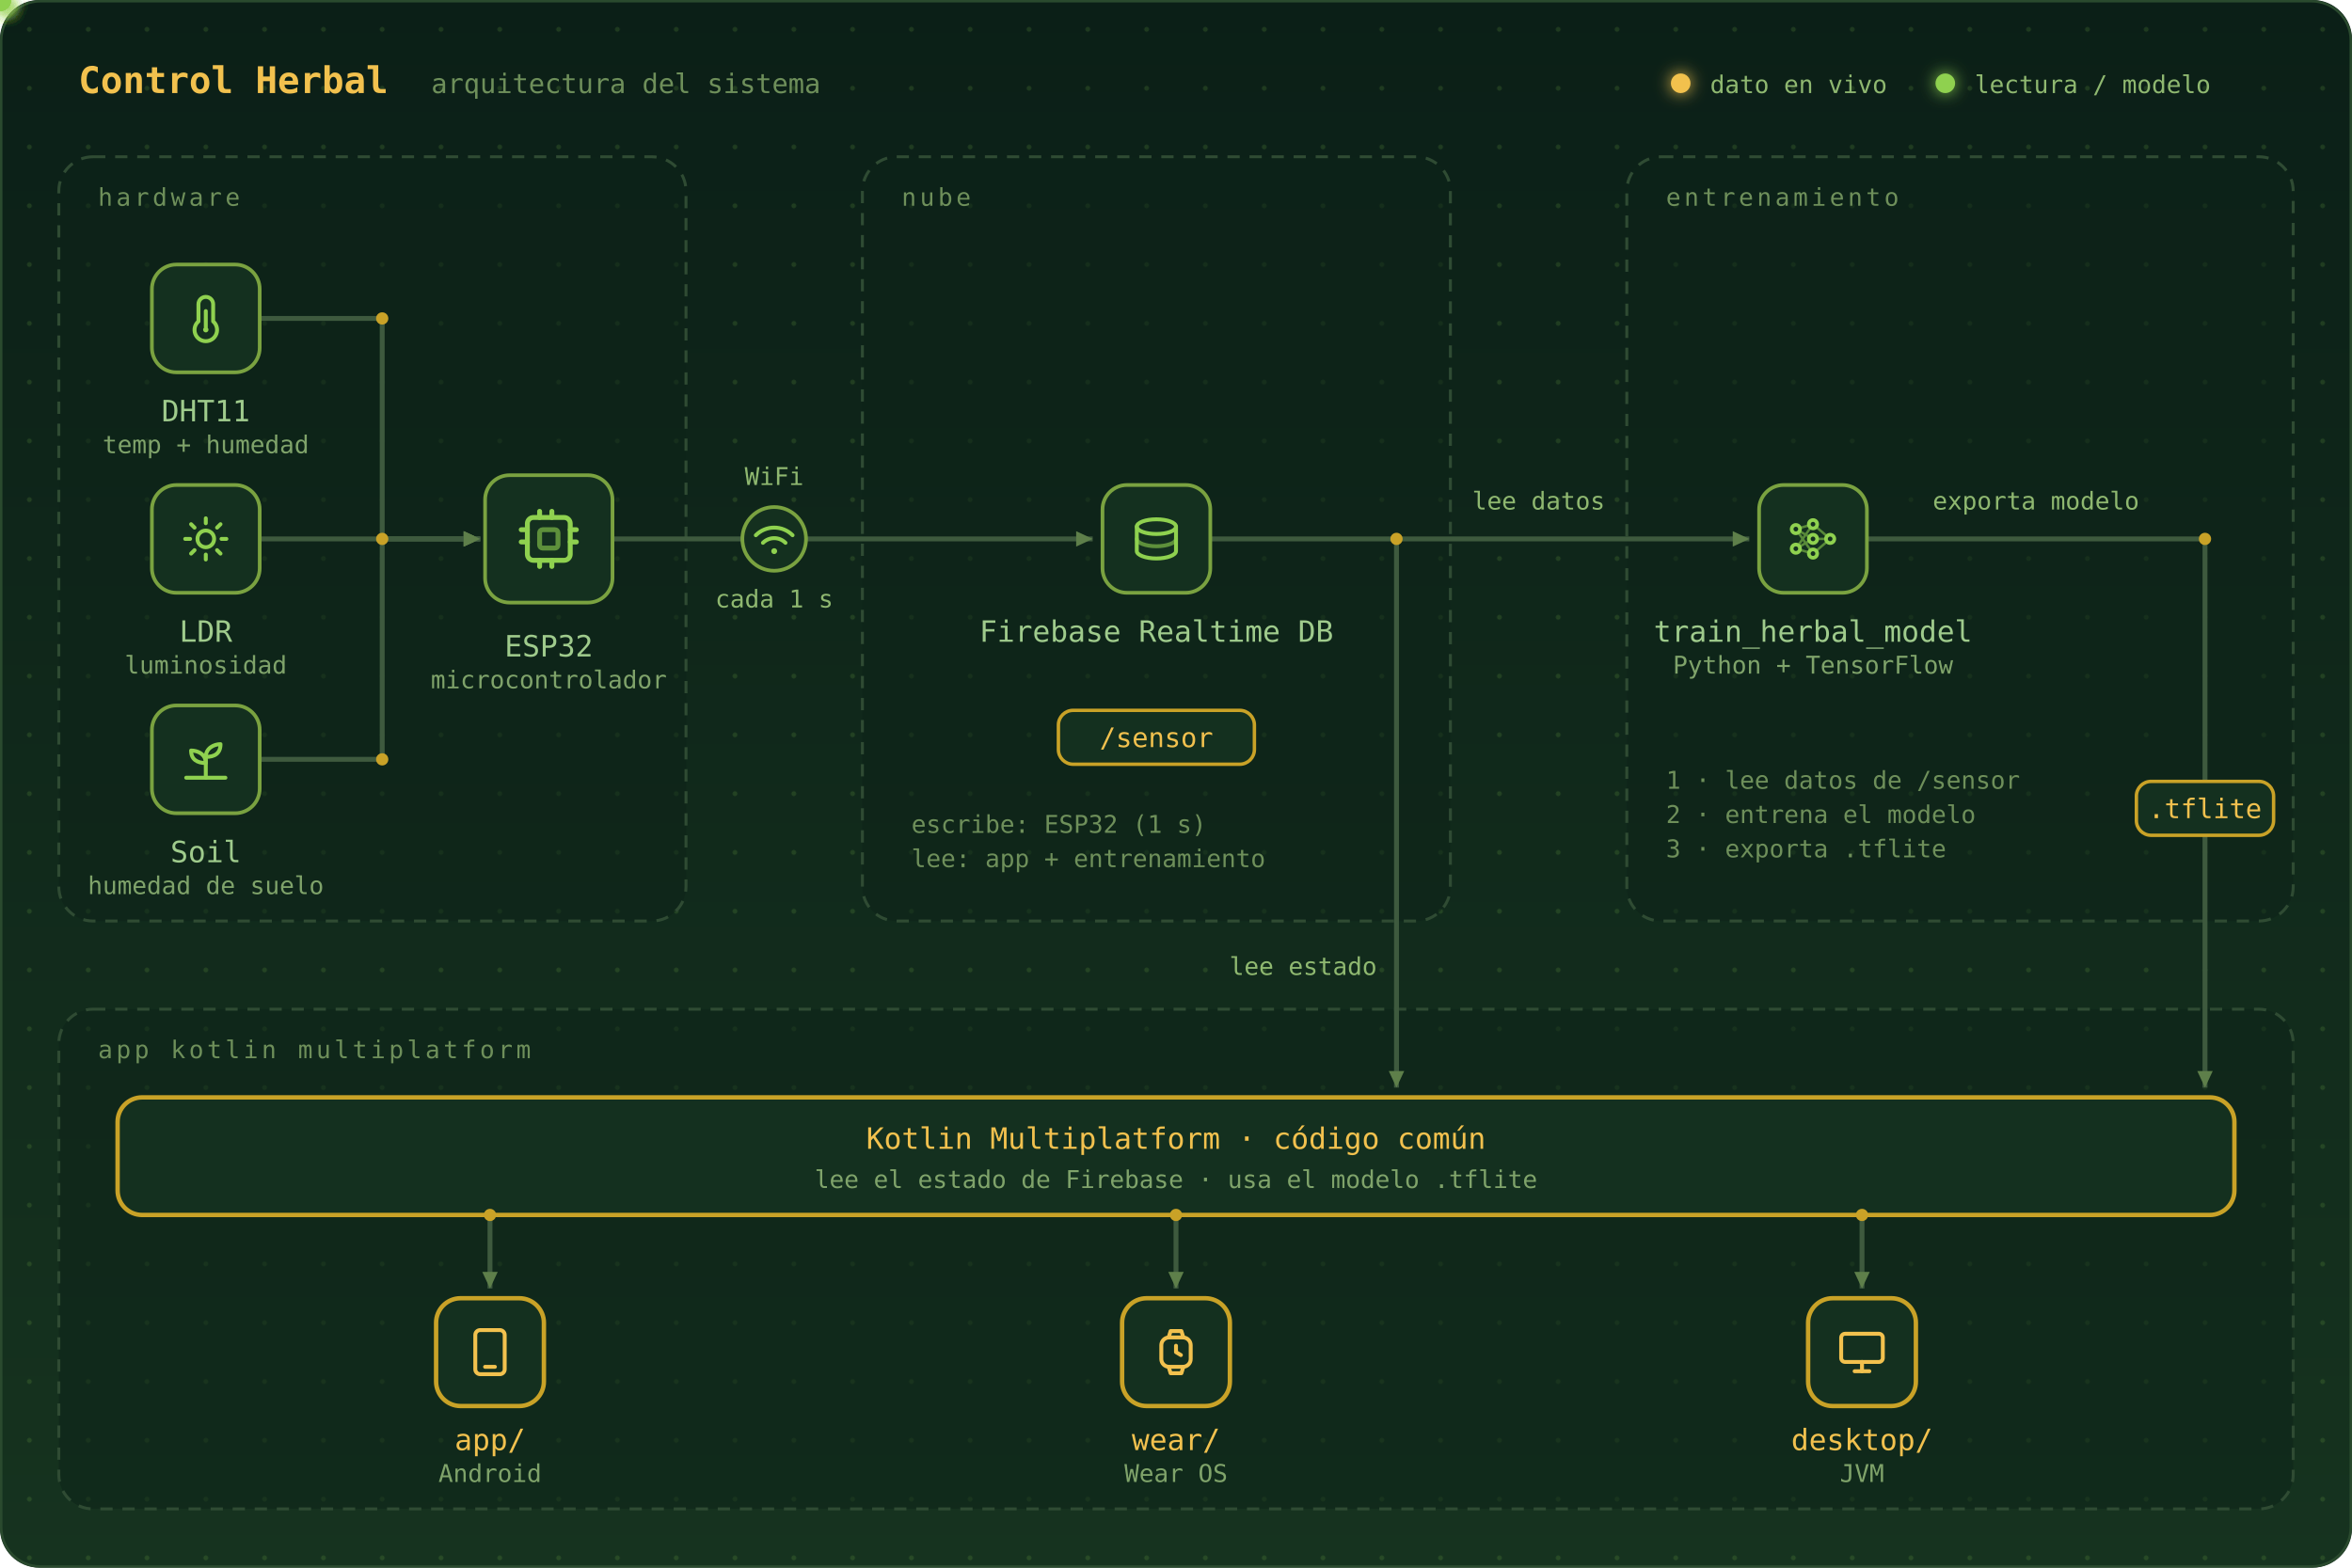
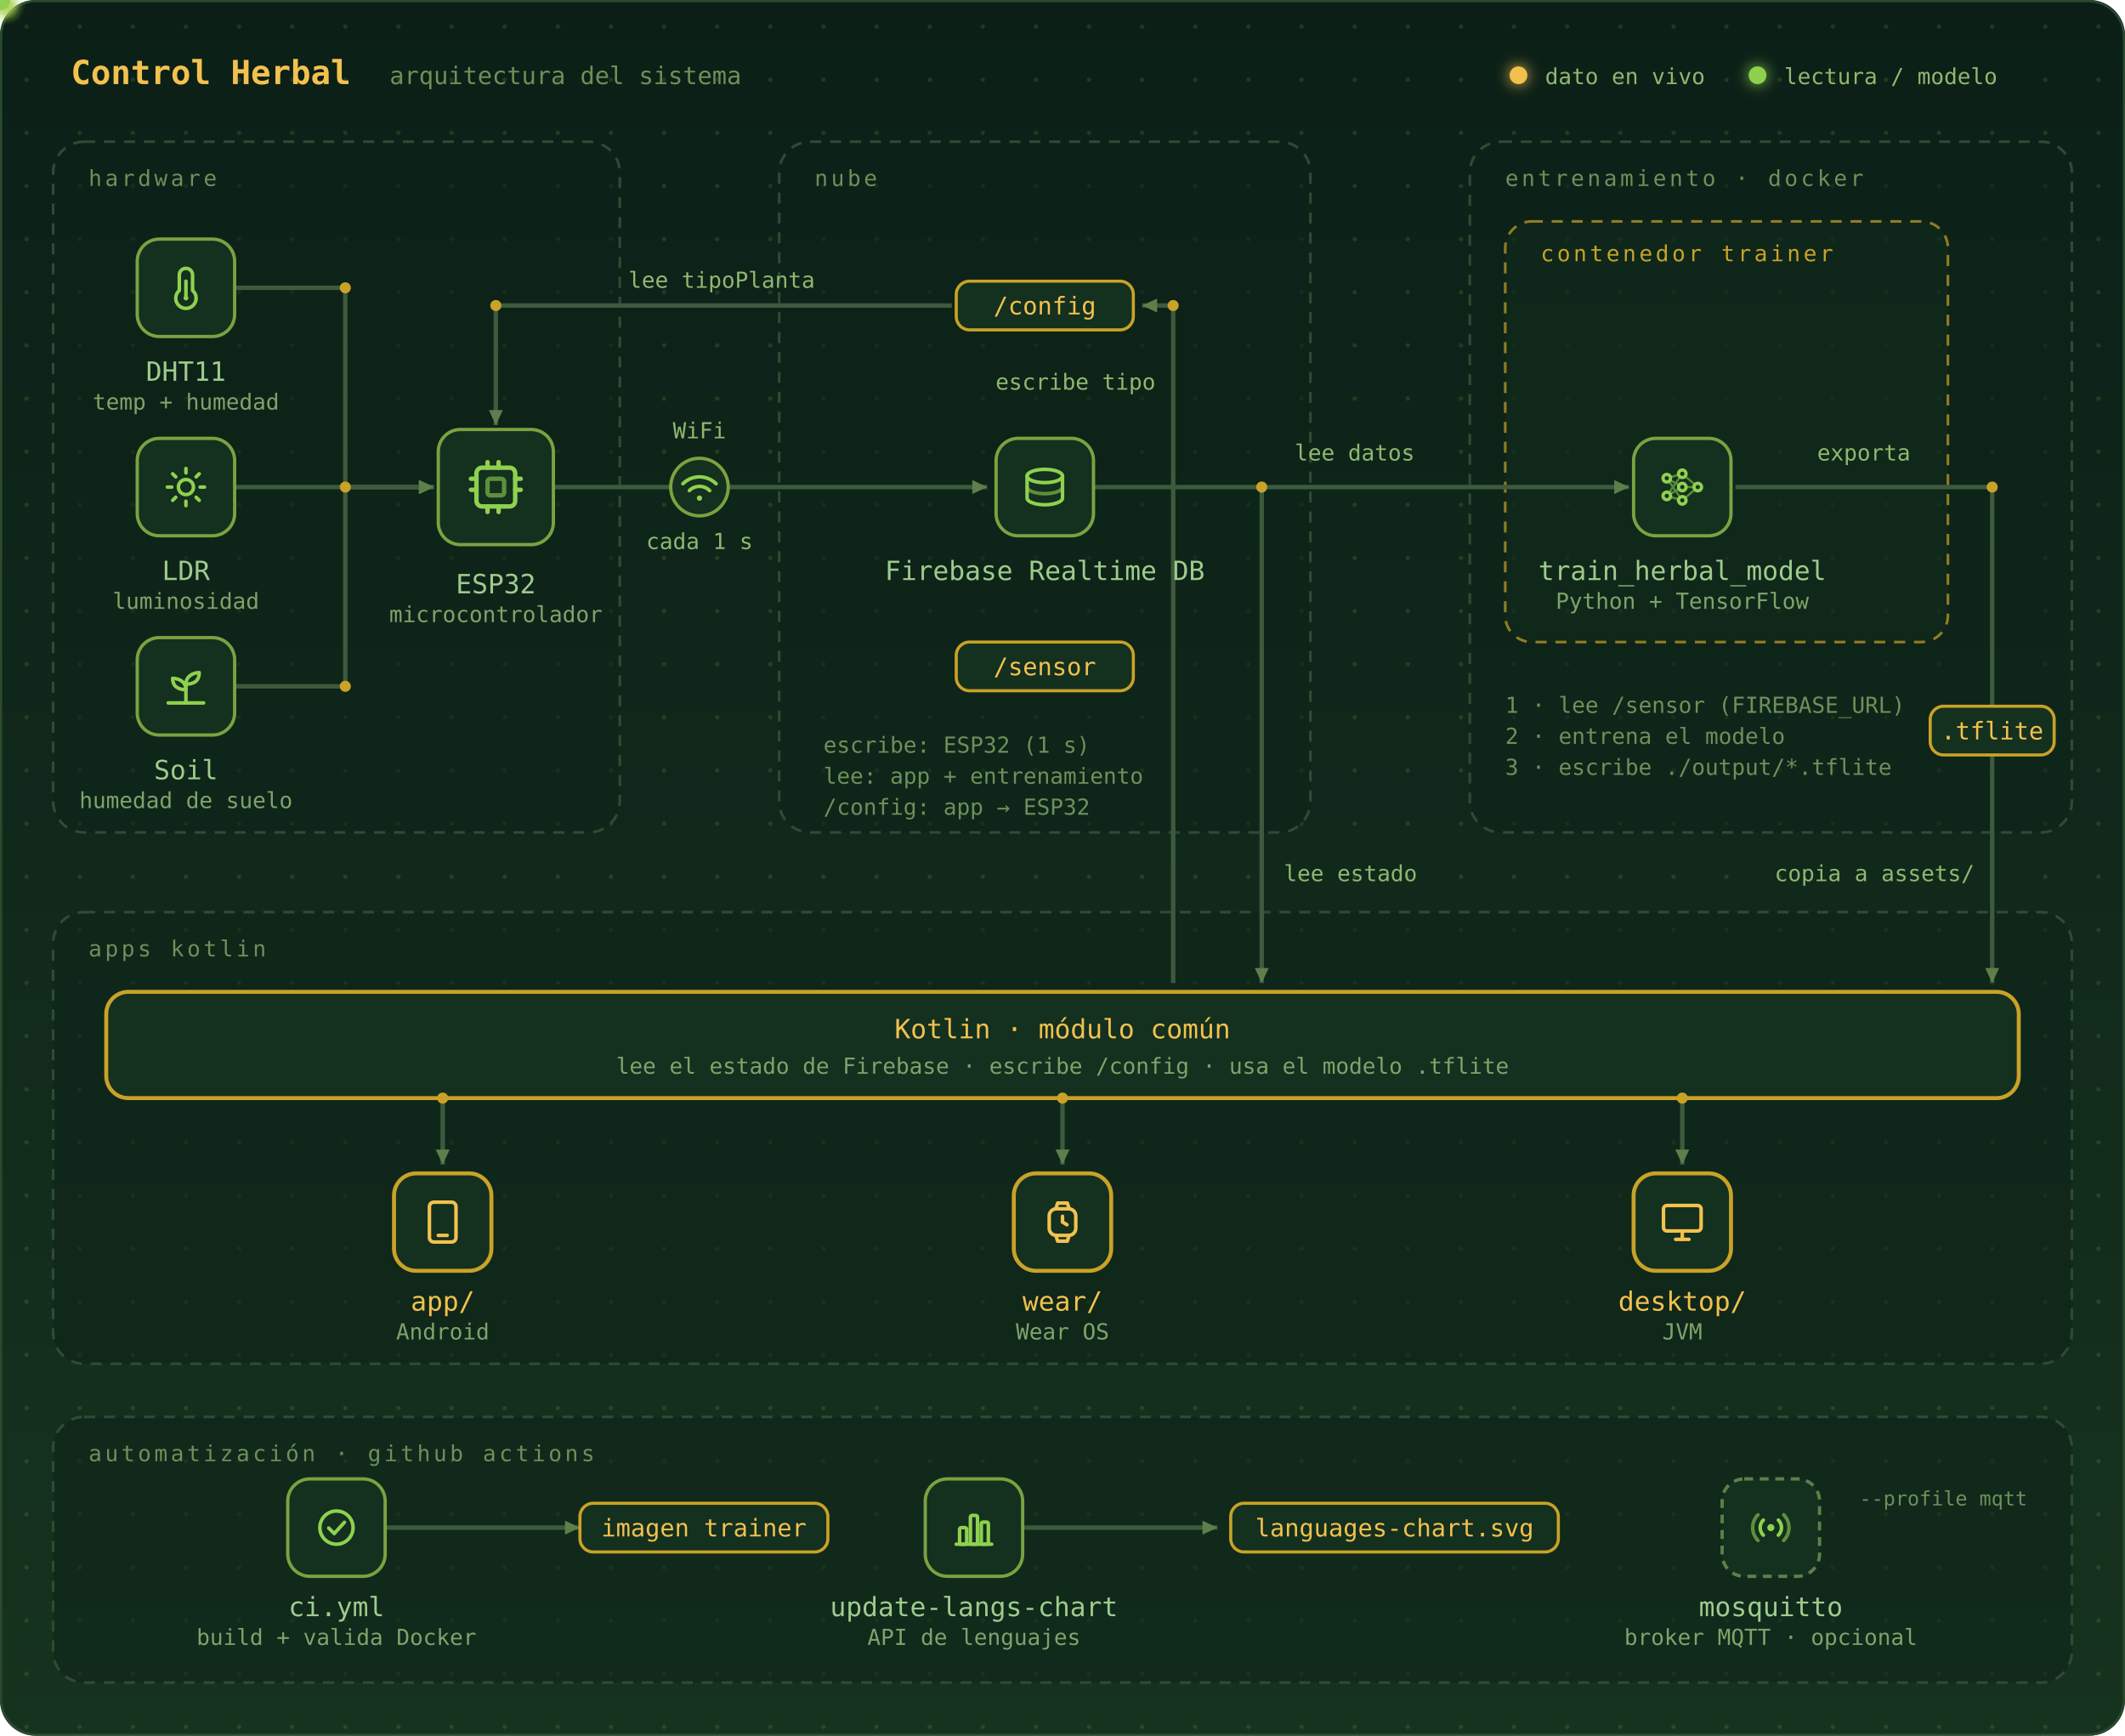
- <svg xmlns="http://www.w3.org/2000/svg" viewBox="0 0 960 640" role="img" aria-labelledby="t d">
+ <svg xmlns="http://www.w3.org/2000/svg" viewBox="0 0 960 784" role="img" aria-labelledby="t d">
  <defs>
    <linearGradient id="boardBg" x1="0" y1="0" x2="0" y2="1">
      <stop offset="0%" stop-color="#0B1F17" />
      <stop offset="100%" stop-color="#16331F" />
    </linearGradient>
    <pattern id="grid" width="24" height="24" patternUnits="userSpaceOnUse">
      <circle cx="12" cy="12" r="1" fill="#8FD14F" opacity="0.15" />
    </pattern>
    <filter id="glow" x="-200%" y="-200%" width="500%" height="500%">
      <feGaussianBlur stdDeviation="3.2" result="blur" />
      <feMerge>
        <feMergeNode in="blur" />
        <feMergeNode in="SourceGraphic" />
      </feMerge>
    </filter>
    <marker id="arr" viewBox="0 0 10 10" refX="9" refY="5" markerWidth="9" markerHeight="9" markerUnits="userSpaceOnUse" orient="auto">
      <path d="M1.5,1.5 L9,5 L1.5,8.5 Z" fill="#5E7F4A" />
    </marker>
    <style>
      text { font-family: 'Fira Code','JetBrains Mono','SF Mono',Consolas,Menlo,monospace; }
      .node { fill:#14301F; stroke:#7AA240; stroke-width:1.5; }
      .node.gold { stroke:#C9A227; stroke-width:1.8; }
+       .node.dash { stroke:#5E7F4A; stroke-dasharray:4 3; }
+       .zone.cont { stroke:#C9A227; stroke-opacity:.7; fill:#16331F; fill-opacity:.35; }
      .ico { stroke:#8FD14F; stroke-width:1.6; fill:none; stroke-linecap:round; stroke-linejoin:round; }
      .ico.gold { stroke:#F2C14E; }
      .lbl { font-size:12px; fill:#9FCB8C; text-anchor:middle; }
      .lbl.g { fill:#F2C14E; }
      .sub { font-size:10px; fill:#7FA36A; text-anchor:middle; }
      .zone { fill:#0E2419; fill-opacity:.55; stroke:#2F4B33; stroke-width:1.2; stroke-dasharray:5 4; }
      .zlabel { font-size:10px; fill:#6E8F5A; letter-spacing:1.4px; }
      .edge { font-size:10px; fill:#8FB870; text-anchor:middle; }
      .note { font-size:10px; fill:#6E8F5A; }
      .trace { fill:none; stroke:#3E5A3E; stroke-width:2; stroke-linejoin:round; }
    </style>
  </defs>
-   <rect width="960" height="640" rx="16" fill="url(#boardBg)" />
-   <rect width="960" height="640" rx="16" fill="url(#grid)" />
-   <rect x="0.5" y="0.5" width="959" height="639" rx="16" fill="none" stroke="#2A4A2E" />
+   <rect width="960" height="784" rx="16" fill="url(#boardBg)" />
+   <rect width="960" height="784" rx="16" fill="url(#grid)" />
+   <rect x="0.5" y="0.5" width="959" height="783" rx="16" fill="none" stroke="#2A4A2E" />
  <text x="32" y="38" font-size="15" font-weight="700" fill="#F2C14E">Control Herbal</text>
  <text x="176" y="38" font-size="11" fill="#6E8F5A">arquitectura del sistema</text>
  <circle cx="686" cy="34" r="4" fill="#F2C14E" filter="url(#glow)" />
  <text x="698" y="38" font-size="10" fill="#8FB870">dato en vivo</text>
  <circle cx="794" cy="34" r="4" fill="#8FD14F" filter="url(#glow)" />
  <text x="806" y="38" font-size="10" fill="#8FB870">lectura / modelo</text>
  <rect class="zone" x="24" y="64" width="256" height="312" rx="14" />
  <text class="zlabel" x="40" y="84">hardware</text>
  <rect class="zone" x="352" y="64" width="240" height="312" rx="14" />
  <text class="zlabel" x="368" y="84">nube</text>
  <rect class="zone" x="664" y="64" width="272" height="312" rx="14" />
-   <text class="zlabel" x="680" y="84">entrenamiento</text>
+   <text class="zlabel" x="680" y="84">entrenamiento · docker</text>
  <rect class="zone" x="24" y="412" width="912" height="204" rx="14" />
-   <text class="zlabel" x="40" y="432">app kotlin multiplatform</text>
+   <text class="zlabel" x="40" y="432">apps kotlin</text>
+   <rect class="zone" x="24" y="640" width="912" height="120" rx="14" />
+   <text class="zlabel" x="40" y="660">automatización · github actions</text>
+   <rect class="zone cont" x="680" y="100" width="200" height="190" rx="12" />
+   <text class="zlabel" x="696" y="118" style="fill:#C9A227">contenedor trainer</text>
  <g class="trace" marker-end="url(#arr)">
    <path id="s1" d="M106,130 L156,130 L156,220 L196,220" />
    <path id="s2" d="M106,220 L196,220" />
    <path id="s3" d="M106,310 L156,310 L156,220 L196,220" />
    <path id="wifi" d="M250,220 L446,220" />
-     <path id="fb_train" d="M494,220 L714,220" />
+     <path id="fb_train" d="M494,220 L736,220" />
    <path id="fb_app" d="M570,220 L570,444" />
-     <path id="export" d="M762,220 L900,220 L900,444" />
+     <path id="export" d="M784,220 L900,220 L900,444" />
    <path id="a1" d="M200,496 L200,526" />
    <path id="a2" d="M480,496 L480,526" />
    <path id="a3" d="M760,496 L760,526" />
+     <path id="cfg_app" d="M530,444 L530,138 L516,138" />
+     <path id="cfg_esp" d="M430,138 L224,138 L224,192" />
+     <path id="ci_t" d="M174,690 L262,690" />
+     <path id="lg_t" d="M462,690 L550,690" />
  </g>
  <g fill="#C9A227">
    <circle cx="156" cy="130" r="2.5" />
    <circle cx="156" cy="220" r="2.5" />
    <circle cx="156" cy="310" r="2.5" />
    <circle cx="570" cy="220" r="2.5" />
    <circle cx="900" cy="220" r="2.5" />
+     <circle cx="530" cy="138" r="2.5" />
+     <circle cx="224" cy="138" r="2.5" />
  </g>
  <circle r="4.5" fill="#8FD14F" filter="url(#glow)">
    <animateMotion dur="2.4s" begin="0s" repeatCount="indefinite">
      <mpath href="#s1" />
    </animateMotion>
  </circle>
  <circle r="4.5" fill="#F2C14E" filter="url(#glow)">
    <animateMotion dur="2.4s" begin="0.4s" repeatCount="indefinite">
      <mpath href="#s2" />
    </animateMotion>
  </circle>
  <circle r="4.5" fill="#8FD14F" filter="url(#glow)">
    <animateMotion dur="2.4s" begin="0.8s" repeatCount="indefinite">
      <mpath href="#s3" />
    </animateMotion>
  </circle>
  <circle r="4.5" fill="#8FD14F" filter="url(#glow)">
    <animateMotion dur="1s" begin="0.2s" repeatCount="indefinite">
      <mpath href="#wifi" />
    </animateMotion>
  </circle>
  <circle r="4.5" fill="#8FD14F" filter="url(#glow)">
    <animateMotion dur="2.2s" begin="0.6s" repeatCount="indefinite">
      <mpath href="#fb_train" />
    </animateMotion>
  </circle>
  <circle r="4.5" fill="#8FD14F" filter="url(#glow)">
    <animateMotion dur="2.6s" begin="1.1s" repeatCount="indefinite">
      <mpath href="#fb_app" />
    </animateMotion>
  </circle>
  <circle r="4.5" fill="#8FD14F" filter="url(#glow)">
    <animateMotion dur="2.6s" begin="1.5s" repeatCount="indefinite">
      <mpath href="#export" />
    </animateMotion>
  </circle>
  <circle r="4.5" fill="#8FD14F" filter="url(#glow)">
    <animateMotion dur="1.2s" begin="0.3s" repeatCount="indefinite">
      <mpath href="#a1" />
    </animateMotion>
  </circle>
  <circle r="4.5" fill="#8FD14F" filter="url(#glow)">
    <animateMotion dur="1.2s" begin="0.6s" repeatCount="indefinite">
      <mpath href="#a2" />
    </animateMotion>
  </circle>
  <circle r="4.5" fill="#8FD14F" filter="url(#glow)">
    <animateMotion dur="1.2s" begin="0.9s" repeatCount="indefinite">
      <mpath href="#a3" />
    </animateMotion>
  </circle>
+   <circle r="4.5" fill="#F2C14E" filter="url(#glow)">
+     <animateMotion dur="2.6s" begin="0.7s" repeatCount="indefinite">
+       <mpath href="#cfg_app" />
+     </animateMotion>
+   </circle>
+   <circle r="4.5" fill="#F2C14E" filter="url(#glow)">
+     <animateMotion dur="2.2s" begin="1.2s" repeatCount="indefinite">
+       <mpath href="#cfg_esp" />
+     </animateMotion>
+   </circle>
+   <circle r="4.5" fill="#8FD14F" filter="url(#glow)">
+     <animateMotion dur="1.8s" begin="0.4s" repeatCount="indefinite">
+       <mpath href="#ci_t" />
+     </animateMotion>
+   </circle>
+   <circle r="4.5" fill="#8FD14F" filter="url(#glow)">
+     <animateMotion dur="1.8s" begin="1.0s" repeatCount="indefinite">
+       <mpath href="#lg_t" />
+     </animateMotion>
+   </circle>
  <text class="edge" x="316" y="198">WiFi</text>
  <text class="edge" x="316" y="248">cada 1 s</text>
-   <text class="edge" x="628" y="208">lee datos</text>
-   <text class="edge" x="831" y="208">exporta modelo</text>
-   <text class="edge" x="562" y="398" style="text-anchor:end">lee estado</text>
+   <text class="edge" x="612" y="208">lee datos</text>
+   <text class="edge" x="842" y="208">exporta</text>
+   <text class="edge" x="580" y="398" style="text-anchor:start">lee estado</text>
+   <text class="edge" x="892" y="398" style="text-anchor:end">copia a assets/</text>
+   <text class="edge" x="522" y="176" style="text-anchor:end">escribe tipo</text>
+   <text class="edge" x="326" y="130">lee tipoPlanta</text>
  <g transform="translate(316,220)">
    <circle r="13" class="node" />
    <g class="ico" stroke-width="1.5">
      <path d="M-7.5,-1.5 A10.6,10.6 0 0 1 7.5,-1.5" />
      <path d="M-4.6,1.6 A6.5,6.5 0 0 1 4.6,1.6" />
      <circle cx="0" cy="5" r="1.2" fill="#8FD14F" stroke="none" />
    </g>
  </g>
  <g transform="translate(84,130)">
    <rect class="node" x="-22" y="-22" width="44" height="44" rx="10" />
    <g transform="translate(-9,-9)" class="ico">
      <path d="M6,10.2 V3.2 a3,3 0 0 1 6,0 V10.2 a4.6,4.6 0 1 1 -6,0 Z" />
      <line x1="9" y1="6" x2="9" y2="12.5" />
      <circle cx="9" cy="13.6" r="1.1" fill="#8FD14F" stroke="none" />
    </g>
    <text class="lbl" x="0" y="42">DHT11</text>
    <text class="sub" x="0" y="55">temp + humedad</text>
  </g>
  <g transform="translate(84,220)">
    <rect class="node" x="-22" y="-22" width="44" height="44" rx="10" />
    <g transform="translate(-9,-9)" class="ico">
      <circle cx="9" cy="9" r="3.4" />
      <line x1="9" y1="0.6" x2="9" y2="2.6" />
      <line x1="9" y1="15.4" x2="9" y2="17.4" />
      <line x1="0.6" y1="9" x2="2.6" y2="9" />
      <line x1="15.4" y1="9" x2="17.4" y2="9" />
      <line x1="3" y1="3" x2="4.4" y2="4.4" />
      <line x1="13.6" y1="13.6" x2="15" y2="15" />
      <line x1="15" y1="3" x2="13.6" y2="4.4" />
      <line x1="4.4" y1="13.6" x2="3" y2="15" />
    </g>
    <text class="lbl" x="0" y="42">LDR</text>
    <text class="sub" x="0" y="55">luminosidad</text>
  </g>
  <g transform="translate(84,310)">
    <rect class="node" x="-22" y="-22" width="44" height="44" rx="10" />
    <g transform="translate(-9,-9)" class="ico">
      <line x1="1" y1="16.5" x2="17" y2="16.5" />
      <path d="M9,16.5 V8" />
      <path d="M9,10.5 C9,6.8 5.6,5.4 3,5.4 C3,9 5.4,10.5 9,10.5 Z" />
      <path d="M9,8 C9,4.4 12.4,2.8 15,2.8 C15,6.6 12.6,8 9,8 Z" />
    </g>
    <text class="lbl" x="0" y="42">Soil</text>
    <text class="sub" x="0" y="55">humedad de suelo</text>
  </g>
  <g transform="translate(224,220)">
    <rect class="node" x="-26" y="-26" width="52" height="52" rx="10" />
    <g transform="translate(-11.25,-11.25) scale(1.25)" class="ico">
      <rect x="2" y="2" width="14" height="14" rx="2" />
      <rect x="6" y="6" width="6" height="6" rx="1" opacity="0.6" />
      <line x1="0" y1="6" x2="2" y2="6" />
      <line x1="0" y1="10" x2="2" y2="10" />
      <line x1="16" y1="6" x2="18" y2="6" />
      <line x1="16" y1="10" x2="18" y2="10" />
      <line x1="6" y1="0" x2="6" y2="2" />
      <line x1="10" y1="0" x2="10" y2="2" />
      <line x1="6" y1="16" x2="6" y2="18" />
      <line x1="10" y1="16" x2="10" y2="18" />
    </g>
    <text class="lbl" x="0" y="48">ESP32</text>
    <text class="sub" x="0" y="61">microcontrolador</text>
  </g>
  <g transform="translate(472,220)">
    <rect class="node" x="-22" y="-22" width="44" height="44" rx="10" />
    <g transform="translate(-8,-8)" class="ico">
      <ellipse cx="8" cy="3" rx="8" ry="3" />
      <path d="M0,3 L0,13 C0,14.6 3.6,16 8,16 C12.4,16 16,14.6 16,13 L16,3" />
      <path d="M0,8 C0,9.6 3.6,11 8,11 C12.4,11 16,9.6 16,8" opacity="0.6" />
    </g>
    <text class="lbl" x="0" y="42">Firebase Realtime DB</text>
  </g>
  <g transform="translate(472,301)">
    <rect x="-40" y="-11" width="80" height="22" rx="6" class="node gold" style="stroke-width:1.4" />
    <text x="0" y="4" class="lbl g" style="font-size:11px">/sensor</text>
  </g>
  <text class="note" x="372" y="340">escribe: ESP32 (1 s)</text>
  <text class="note" x="372" y="354">lee: app + entrenamiento</text>
-   <g transform="translate(740,220)">
+   <text class="note" x="372" y="368">/config: app → ESP32</text>
+   <g transform="translate(472,138)">
+     <rect x="-40" y="-11" width="80" height="22" rx="6" class="node gold" style="stroke-width:1.4" />
+     <text x="0" y="4" class="lbl g" style="font-size:11px">/config</text>
+   </g>
+   <g transform="translate(760,220)">
    <rect class="node" x="-22" y="-22" width="44" height="44" rx="10" />
    <g transform="translate(-9,-9)" class="ico">
      <g opacity="0.55" stroke-width="1">
        <line x1="2" y1="5" x2="9" y2="3" />
        <line x1="2" y1="5" x2="9" y2="9" />
        <line x1="2" y1="5" x2="9" y2="15" />
        <line x1="2" y1="13" x2="9" y2="3" />
        <line x1="2" y1="13" x2="9" y2="9" />
        <line x1="2" y1="13" x2="9" y2="15" />
        <line x1="9" y1="3" x2="16" y2="9" />
        <line x1="9" y1="9" x2="16" y2="9" />
        <line x1="9" y1="15" x2="16" y2="9" />
      </g>
      <g fill="#14301F" stroke-width="1.5">
        <circle cx="2" cy="5" r="1.7" />
        <circle cx="2" cy="13" r="1.7" />
        <circle cx="9" cy="3" r="1.7" />
        <circle cx="9" cy="9" r="1.7" />
        <circle cx="9" cy="15" r="1.7" />
        <circle cx="16" cy="9" r="1.7" />
      </g>
    </g>
    <text class="lbl" x="0" y="42">train_herbal_model</text>
    <text class="sub" x="0" y="55">Python + TensorFlow</text>
  </g>
  <g transform="translate(900,330)">
    <rect x="-28" y="-11" width="56" height="22" rx="6" class="node gold" style="stroke-width:1.4" />
    <text x="0" y="4" class="lbl g" style="font-size:11px">.tflite</text>
  </g>
-   <text class="note" x="680" y="322">1 · lee datos de /sensor</text>
+   <text class="note" x="680" y="322">1 · lee /sensor (FIREBASE_URL)</text>
  <text class="note" x="680" y="336">2 · entrena el modelo</text>
-   <text class="note" x="680" y="350">3 · exporta .tflite</text>
+   <text class="note" x="680" y="350">3 · escribe ./output/*.tflite</text>
  <g>
    <rect x="48" y="448" width="864" height="48" rx="10" class="node gold" />
-     <text class="lbl g" x="480" y="469">Kotlin Multiplatform · código común</text>
-     <text class="sub" x="480" y="485">lee el estado de Firebase · usa el modelo .tflite</text>
+     <text class="lbl g" x="480" y="469">Kotlin · módulo común</text>
+     <text class="sub" x="480" y="485">lee el estado de Firebase · escribe /config · usa el modelo .tflite</text>
  </g>
  <g fill="#C9A227">
    <circle cx="200" cy="496" r="2.5" />
    <circle cx="480" cy="496" r="2.5" />
    <circle cx="760" cy="496" r="2.5" />
  </g>
  <g transform="translate(200,552)">
    <rect class="node gold" x="-22" y="-22" width="44" height="44" rx="10" />
    <g transform="translate(-6,-9)" class="ico gold">
      <rect x="0" y="0" width="12" height="18" rx="2" />
      <line x1="4" y1="15" x2="8" y2="15" />
    </g>
    <text class="lbl g" x="0" y="40">app/</text>
    <text class="sub" x="0" y="53">Android</text>
  </g>
  <g transform="translate(480,552)">
    <rect class="node gold" x="-22" y="-22" width="44" height="44" rx="10" />
    <g transform="translate(-6,-9)" class="ico gold">
      <rect x="0" y="3" width="12" height="12" rx="3.2" />
      <path d="M3,3 L3.8,0.4 H8.2 L9,3" />
      <path d="M3,15 L3.8,17.6 H8.2 L9,15" />
      <path d="M6,6.4 V9 L8,10.2" />
    </g>
    <text class="lbl g" x="0" y="40">wear/</text>
    <text class="sub" x="0" y="53">Wear OS</text>
  </g>
  <g transform="translate(760,552)">
    <rect class="node gold" x="-22" y="-22" width="44" height="44" rx="10" />
    <g transform="translate(-9,-9)" class="ico gold">
      <rect x="0.5" y="1.5" width="17" height="11.5" rx="1.6" />
      <line x1="6" y1="16.8" x2="12" y2="16.8" />
      <line x1="9" y1="13" x2="9" y2="16.8" />
    </g>
    <text class="lbl g" x="0" y="40">desktop/</text>
    <text class="sub" x="0" y="53">JVM</text>
  </g>
+   <g transform="translate(152,690)">
+     <rect class="node" x="-22" y="-22" width="44" height="44" rx="10" />
+     <g transform="translate(-9,-9)" class="ico">
+       <circle cx="9" cy="9" r="7.5" />
+       <path d="M5.5,9.2 L8,11.7 L12.6,6.6" />
+     </g>
+     <text class="lbl" x="0" y="40">ci.yml</text>
+     <text class="sub" x="0" y="53">build + valida Docker</text>
+   </g>
+   <g transform="translate(318,690)">
+     <rect x="-56" y="-11" width="112" height="22" rx="6" class="node gold" style="stroke-width:1.4" />
+     <text x="0" y="4" class="lbl g" style="font-size:11px">imagen trainer</text>
+   </g>
+   <g transform="translate(440,690)">
+     <rect class="node" x="-22" y="-22" width="44" height="44" rx="10" />
+     <g transform="translate(-9,-9)" class="ico">
+       <line x1="1" y1="16.5" x2="17" y2="16.5" />
+       <rect x="2.5" y="9" width="3.2" height="7.5" rx="0.8" />
+       <rect x="7.4" y="3.5" width="3.2" height="13" rx="0.8" />
+       <rect x="12.3" y="6.5" width="3.2" height="10" rx="0.8" />
+     </g>
+     <text class="lbl" x="0" y="40">update-langs-chart</text>
+     <text class="sub" x="0" y="53">API de lenguajes</text>
+   </g>
+   <g transform="translate(630,690)">
+     <rect x="-74" y="-11" width="148" height="22" rx="6" class="node gold" style="stroke-width:1.4" />
+     <text x="0" y="4" class="lbl g" style="font-size:11px">languages-chart.svg</text>
+   </g>
+   <g transform="translate(800,690)">
+     <rect class="node dash" x="-22" y="-22" width="44" height="44" rx="10" />
+     <g transform="translate(-9,-9)" class="ico">
+       <circle cx="9" cy="9" r="1.6" fill="#8FD14F" stroke="none" />
+       <path d="M5.6,5.6 A4.8,4.8 0 0 0 5.6,12.4" />
+       <path d="M12.4,5.6 A4.8,4.8 0 0 1 12.4,12.4" />
+       <path d="M3.2,3.2 A8.2,8.2 0 0 0 3.2,14.8" opacity="0.6" />
+       <path d="M14.8,3.2 A8.2,8.2 0 0 1 14.8,14.8" opacity="0.6" />
+     </g>
+     <text class="lbl" x="0" y="40">mosquitto</text>
+     <text class="sub" x="0" y="53">broker MQTT · opcional</text>
+   </g>
+   <text class="note" x="840" y="680" style="font-size:9px">--profile mqtt</text>
</svg>
